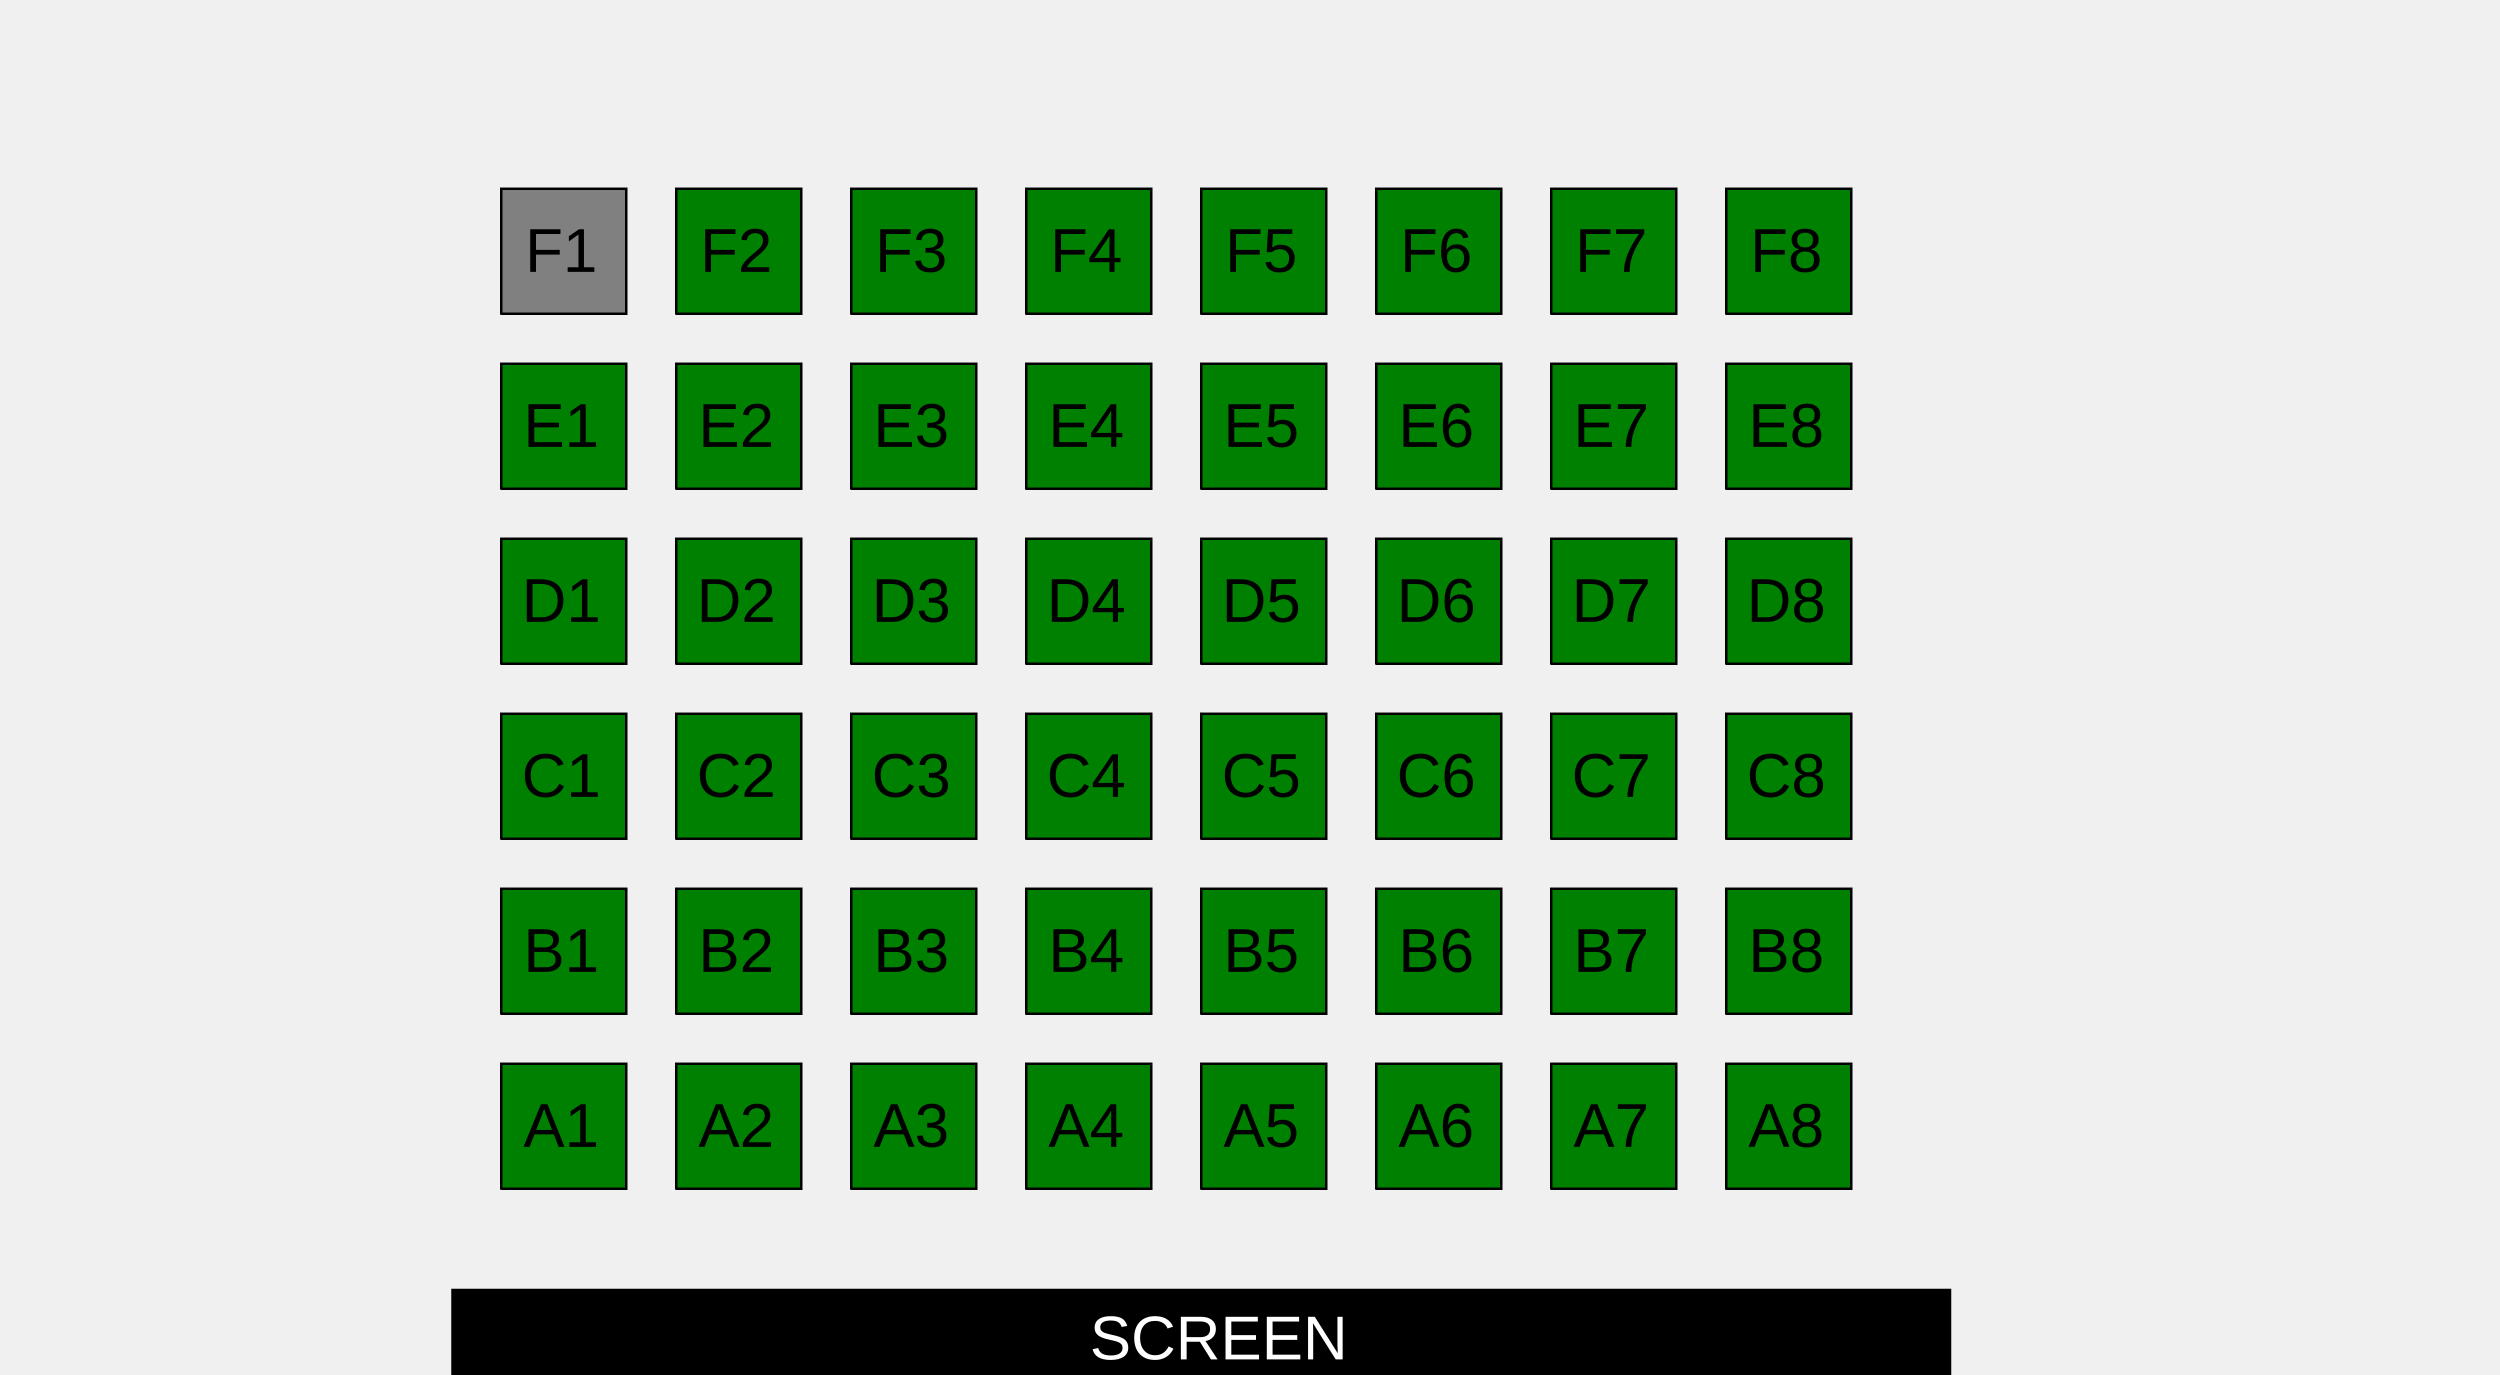
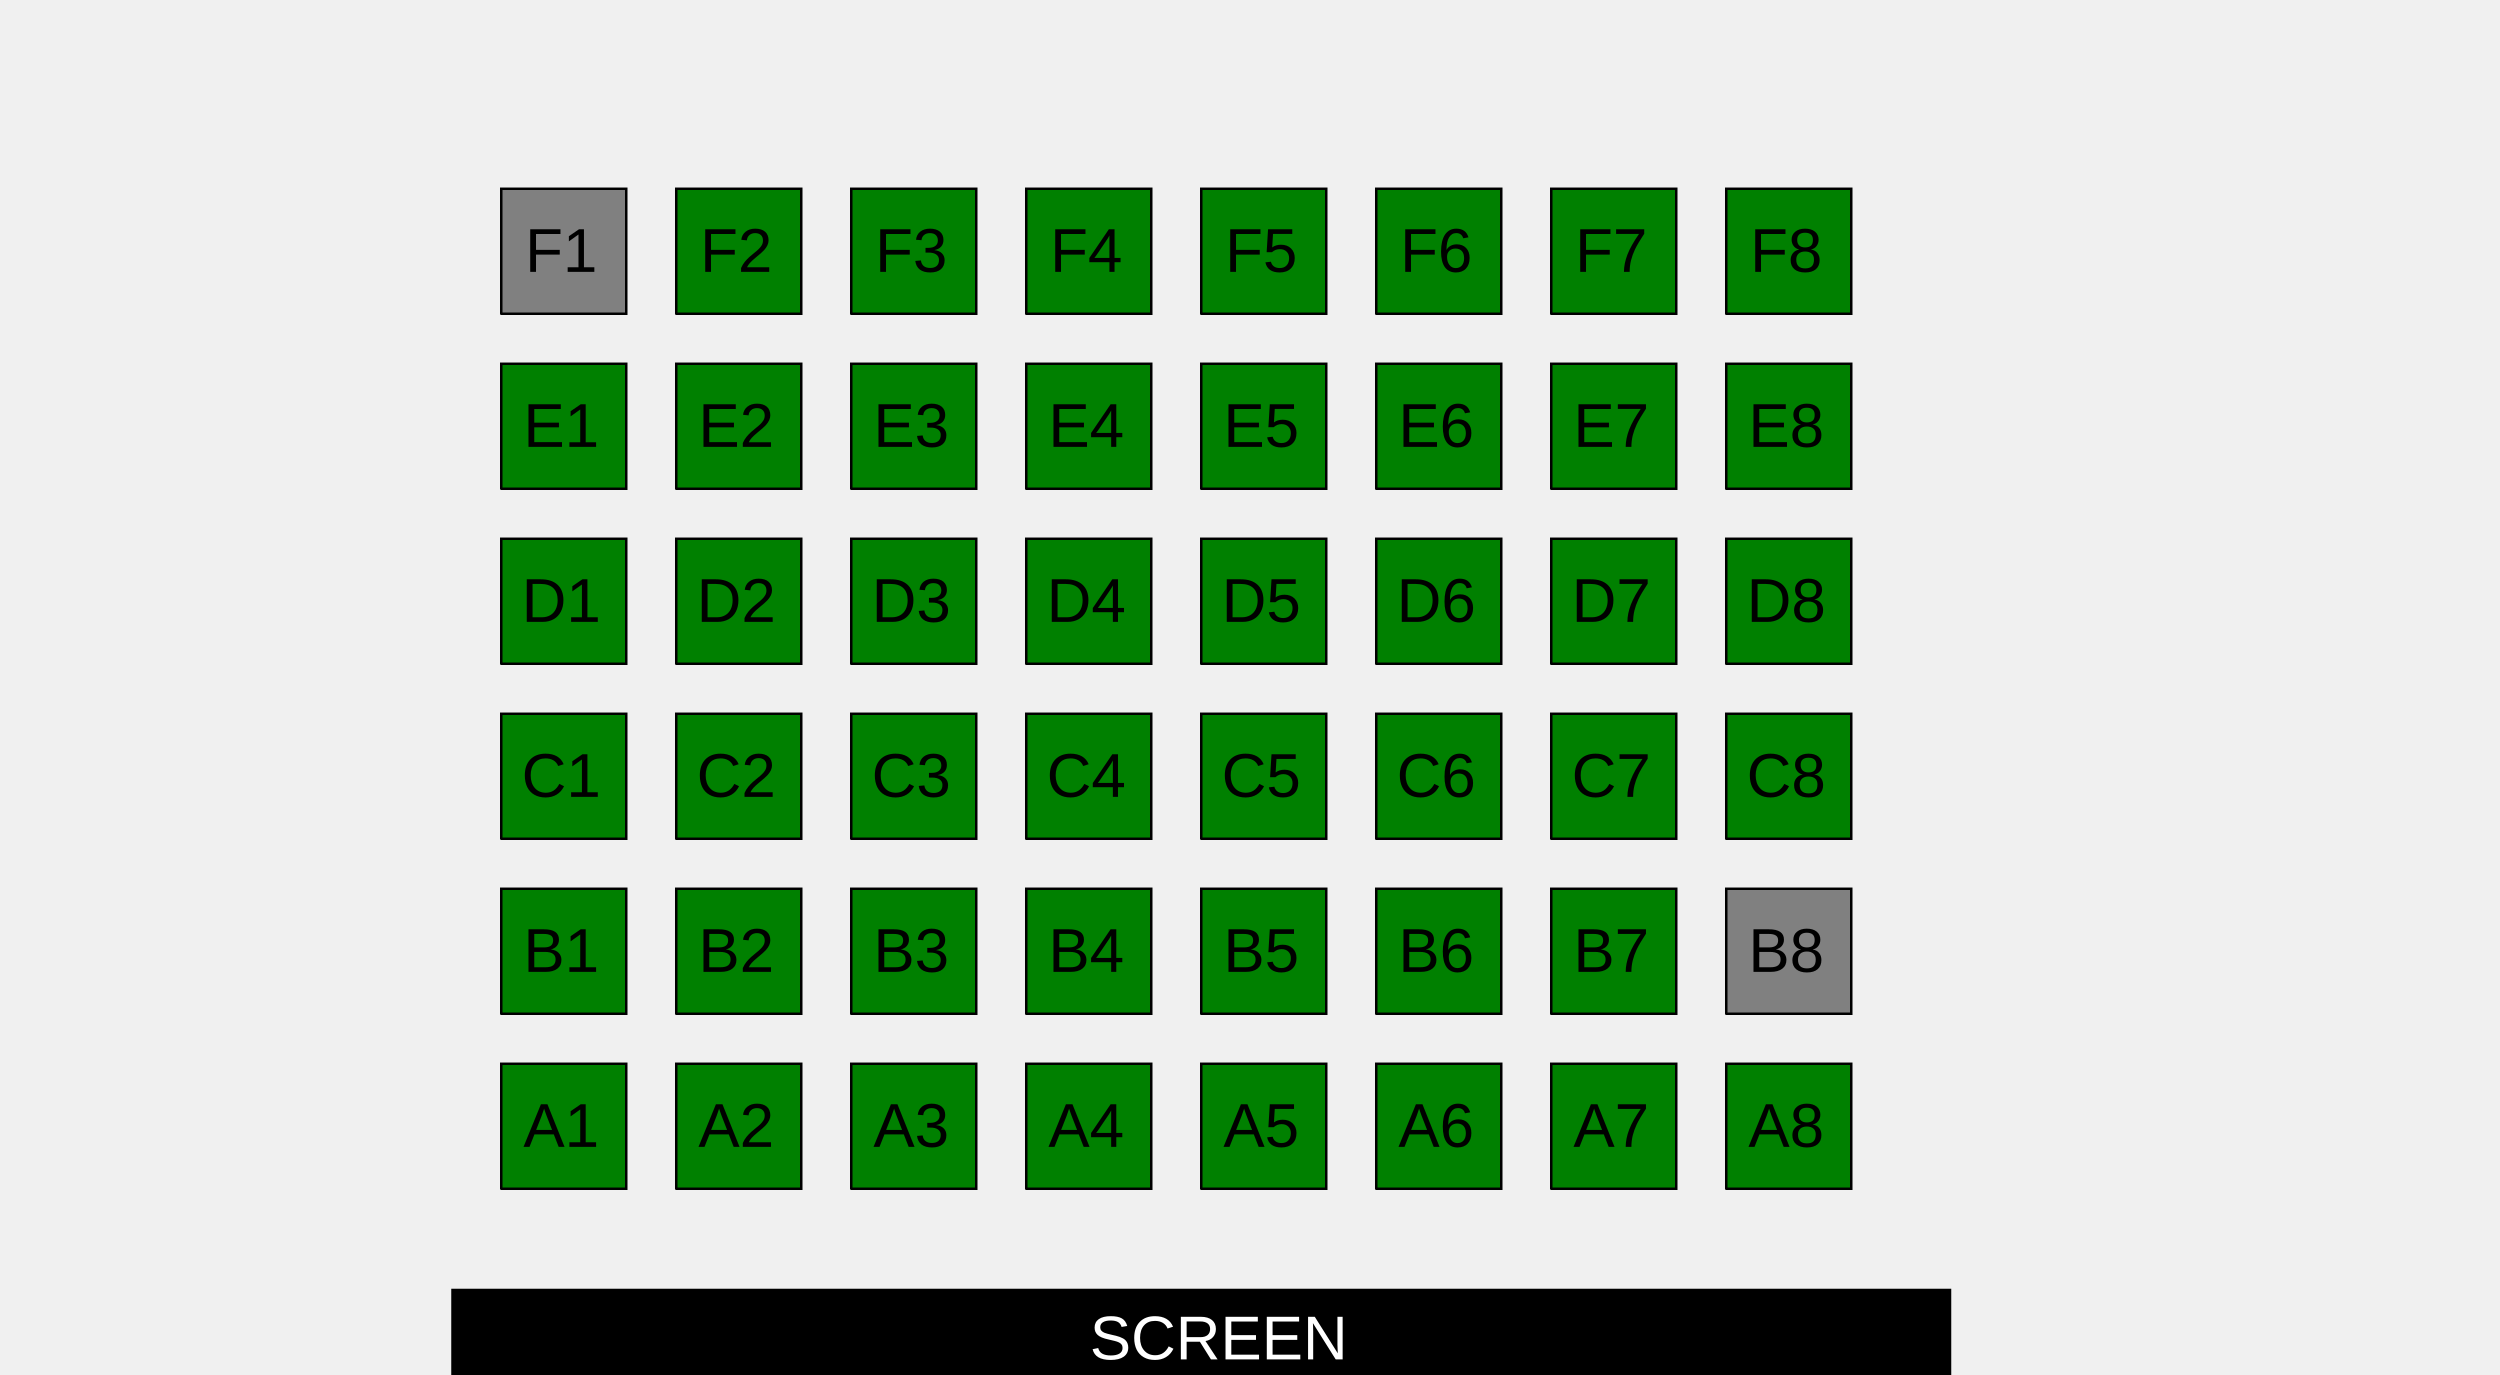
<svg xmlns="http://www.w3.org/2000/svg" baseProfile="full" height="550px" version="1.1" width="1000px">
  <defs />
  <polygon clip-path="url(#border_clip)" fill="#008000" fill-rule="evenodd" points="200.5,475.5 250.5,475.5 250.5,425.5 200.5,425.5 200.5,475.5" stroke-width="0" />
  <text clip-path="url(#border_clip)" fill="black" style="font-family: Arial; font-size: 24.75; font-style: normal;" text-anchor="middle" x="224.5" y="458.75">A1</text>
  <polygon clip-path="url(#border_clip)" fill="#008000" fill-rule="evenodd" points="270.5,475.5 320.5,475.5 320.5,425.5 270.5,425.5 270.5,475.5" stroke-width="0" />
  <text clip-path="url(#border_clip)" fill="black" style="font-family: Arial; font-size: 24.75; font-style: normal;" text-anchor="middle" x="294.5" y="458.75">A2</text>
  <polygon clip-path="url(#border_clip)" fill="#008000" fill-rule="evenodd" points="340.5,475.5 390.5,475.5 390.5,425.5 340.5,425.5 340.5,475.5" stroke-width="0" />
  <text clip-path="url(#border_clip)" fill="black" style="font-family: Arial; font-size: 24.75; font-style: normal;" text-anchor="middle" x="364.5" y="458.75">A3</text>
  <polygon clip-path="url(#border_clip)" fill="#008000" fill-rule="evenodd" points="410.5,475.5 460.5,475.5 460.5,425.5 410.5,425.5 410.5,475.5" stroke-width="0" />
  <text clip-path="url(#border_clip)" fill="black" style="font-family: Arial; font-size: 24.75; font-style: normal;" text-anchor="middle" x="434.5" y="458.75">A4</text>
  <polygon clip-path="url(#border_clip)" fill="#008000" fill-rule="evenodd" points="480.5,475.5 530.5,475.5 530.5,425.5 480.5,425.5 480.5,475.5" stroke-width="0" />
  <text clip-path="url(#border_clip)" fill="black" style="font-family: Arial; font-size: 24.75; font-style: normal;" text-anchor="middle" x="504.5" y="458.75">A5</text>
  <polygon clip-path="url(#border_clip)" fill="#008000" fill-rule="evenodd" points="550.5,475.5 600.5,475.5 600.5,425.5 550.5,425.5 550.5,475.5" stroke-width="0" />
  <text clip-path="url(#border_clip)" fill="black" style="font-family: Arial; font-size: 24.75; font-style: normal;" text-anchor="middle" x="574.5" y="458.75">A6</text>
  <polygon clip-path="url(#border_clip)" fill="#008000" fill-rule="evenodd" points="620.5,475.5 670.5,475.5 670.5,425.5 620.5,425.5 620.5,475.5" stroke-width="0" />
  <text clip-path="url(#border_clip)" fill="black" style="font-family: Arial; font-size: 24.75; font-style: normal;" text-anchor="middle" x="644.5" y="458.75">A7</text>
  <polygon clip-path="url(#border_clip)" fill="#008000" fill-rule="evenodd" points="690.5,475.5 740.5,475.5 740.5,425.5 690.5,425.5 690.5,475.5" stroke-width="0" />
  <text clip-path="url(#border_clip)" fill="black" style="font-family: Arial; font-size: 24.75; font-style: normal;" text-anchor="middle" x="714.5" y="458.75">A8</text>
  <polygon clip-path="url(#border_clip)" fill="#008000" fill-rule="evenodd" points="200.5,405.5 250.5,405.5 250.5,355.5 200.5,355.5 200.5,405.5" stroke-width="0" />
  <text clip-path="url(#border_clip)" fill="black" style="font-family: Arial; font-size: 24.75; font-style: normal;" text-anchor="middle" x="224.5" y="388.75">B1</text>
  <polygon clip-path="url(#border_clip)" fill="#008000" fill-rule="evenodd" points="270.5,405.5 320.5,405.5 320.5,355.5 270.5,355.5 270.5,405.5" stroke-width="0" />
  <text clip-path="url(#border_clip)" fill="black" style="font-family: Arial; font-size: 24.75; font-style: normal;" text-anchor="middle" x="294.5" y="388.75">B2</text>
  <polygon clip-path="url(#border_clip)" fill="#008000" fill-rule="evenodd" points="340.5,405.5 390.5,405.5 390.5,355.5 340.5,355.5 340.5,405.5" stroke-width="0" />
  <text clip-path="url(#border_clip)" fill="black" style="font-family: Arial; font-size: 24.75; font-style: normal;" text-anchor="middle" x="364.5" y="388.75">B3</text>
  <polygon clip-path="url(#border_clip)" fill="#008000" fill-rule="evenodd" points="410.5,405.5 460.5,405.5 460.5,355.5 410.5,355.5 410.5,405.5" stroke-width="0" />
  <text clip-path="url(#border_clip)" fill="black" style="font-family: Arial; font-size: 24.75; font-style: normal;" text-anchor="middle" x="434.5" y="388.75">B4</text>
  <polygon clip-path="url(#border_clip)" fill="#008000" fill-rule="evenodd" points="480.5,405.5 530.5,405.5 530.5,355.5 480.5,355.5 480.5,405.5" stroke-width="0" />
  <text clip-path="url(#border_clip)" fill="black" style="font-family: Arial; font-size: 24.75; font-style: normal;" text-anchor="middle" x="504.5" y="388.75">B5</text>
  <polygon clip-path="url(#border_clip)" fill="#008000" fill-rule="evenodd" points="550.5,405.5 600.5,405.5 600.5,355.5 550.5,355.5 550.5,405.5" stroke-width="0" />
  <text clip-path="url(#border_clip)" fill="black" style="font-family: Arial; font-size: 24.75; font-style: normal;" text-anchor="middle" x="574.5" y="388.75">B6</text>
  <polygon clip-path="url(#border_clip)" fill="#008000" fill-rule="evenodd" points="620.5,405.5 670.5,405.5 670.5,355.5 620.5,355.5 620.5,405.5" stroke-width="0" />
  <text clip-path="url(#border_clip)" fill="black" style="font-family: Arial; font-size: 24.75; font-style: normal;" text-anchor="middle" x="644.5" y="388.75">B7</text>
-   <polygon clip-path="url(#border_clip)" fill="#008000" fill-rule="evenodd" points="690.5,405.5 740.5,405.5 740.5,355.5 690.5,355.5 690.5,405.5" stroke-width="0" />
+   <polygon clip-path="url(#border_clip)" fill="#808080" fill-rule="evenodd" points="690.5,405.5 740.5,405.5 740.5,355.5 690.5,355.5 690.5,405.5" stroke-width="0" />
  <text clip-path="url(#border_clip)" fill="black" style="font-family: Arial; font-size: 24.75; font-style: normal;" text-anchor="middle" x="714.5" y="388.75">B8</text>
  <polygon clip-path="url(#border_clip)" fill="#008000" fill-rule="evenodd" points="200.5,335.5 250.5,335.5 250.5,285.5 200.5,285.5 200.5,335.5" stroke-width="0" />
  <text clip-path="url(#border_clip)" fill="black" style="font-family: Arial; font-size: 24.75; font-style: normal;" text-anchor="middle" x="224.5" y="318.75">C1</text>
  <polygon clip-path="url(#border_clip)" fill="#008000" fill-rule="evenodd" points="270.5,335.5 320.5,335.5 320.5,285.5 270.5,285.5 270.5,335.5" stroke-width="0" />
  <text clip-path="url(#border_clip)" fill="black" style="font-family: Arial; font-size: 24.75; font-style: normal;" text-anchor="middle" x="294.5" y="318.75">C2</text>
  <polygon clip-path="url(#border_clip)" fill="#008000" fill-rule="evenodd" points="340.5,335.5 390.5,335.5 390.5,285.5 340.5,285.5 340.5,335.5" stroke-width="0" />
  <text clip-path="url(#border_clip)" fill="black" style="font-family: Arial; font-size: 24.75; font-style: normal;" text-anchor="middle" x="364.5" y="318.75">C3</text>
  <polygon clip-path="url(#border_clip)" fill="#008000" fill-rule="evenodd" points="410.5,335.5 460.5,335.5 460.5,285.5 410.5,285.5 410.5,335.5" stroke-width="0" />
  <text clip-path="url(#border_clip)" fill="black" style="font-family: Arial; font-size: 24.75; font-style: normal;" text-anchor="middle" x="434.5" y="318.75">C4</text>
  <polygon clip-path="url(#border_clip)" fill="#008000" fill-rule="evenodd" points="480.5,335.5 530.5,335.5 530.5,285.5 480.5,285.5 480.5,335.5" stroke-width="0" />
  <text clip-path="url(#border_clip)" fill="black" style="font-family: Arial; font-size: 24.75; font-style: normal;" text-anchor="middle" x="504.5" y="318.75">C5</text>
  <polygon clip-path="url(#border_clip)" fill="#008000" fill-rule="evenodd" points="550.5,335.5 600.5,335.5 600.5,285.5 550.5,285.5 550.5,335.5" stroke-width="0" />
  <text clip-path="url(#border_clip)" fill="black" style="font-family: Arial; font-size: 24.75; font-style: normal;" text-anchor="middle" x="574.5" y="318.75">C6</text>
  <polygon clip-path="url(#border_clip)" fill="#008000" fill-rule="evenodd" points="620.5,335.5 670.5,335.5 670.5,285.5 620.5,285.5 620.5,335.5" stroke-width="0" />
  <text clip-path="url(#border_clip)" fill="black" style="font-family: Arial; font-size: 24.75; font-style: normal;" text-anchor="middle" x="644.5" y="318.75">C7</text>
  <polygon clip-path="url(#border_clip)" fill="#008000" fill-rule="evenodd" points="690.5,335.5 740.5,335.5 740.5,285.5 690.5,285.5 690.5,335.5" stroke-width="0" />
  <text clip-path="url(#border_clip)" fill="black" style="font-family: Arial; font-size: 24.75; font-style: normal;" text-anchor="middle" x="714.5" y="318.75">C8</text>
  <polygon clip-path="url(#border_clip)" fill="#008000" fill-rule="evenodd" points="200.5,265.5 250.5,265.5 250.5,215.5 200.5,215.5 200.5,265.5" stroke-width="0" />
  <text clip-path="url(#border_clip)" fill="black" style="font-family: Arial; font-size: 24.75; font-style: normal;" text-anchor="middle" x="224.5" y="248.75">D1</text>
  <polygon clip-path="url(#border_clip)" fill="#008000" fill-rule="evenodd" points="270.5,265.5 320.5,265.5 320.5,215.5 270.5,215.5 270.5,265.5" stroke-width="0" />
  <text clip-path="url(#border_clip)" fill="black" style="font-family: Arial; font-size: 24.75; font-style: normal;" text-anchor="middle" x="294.5" y="248.75">D2</text>
  <polygon clip-path="url(#border_clip)" fill="#008000" fill-rule="evenodd" points="340.5,265.5 390.5,265.5 390.5,215.5 340.5,215.5 340.5,265.5" stroke-width="0" />
  <text clip-path="url(#border_clip)" fill="black" style="font-family: Arial; font-size: 24.75; font-style: normal;" text-anchor="middle" x="364.5" y="248.75">D3</text>
  <polygon clip-path="url(#border_clip)" fill="#008000" fill-rule="evenodd" points="410.5,265.5 460.5,265.5 460.5,215.5 410.5,215.5 410.5,265.5" stroke-width="0" />
  <text clip-path="url(#border_clip)" fill="black" style="font-family: Arial; font-size: 24.75; font-style: normal;" text-anchor="middle" x="434.5" y="248.75">D4</text>
  <polygon clip-path="url(#border_clip)" fill="#008000" fill-rule="evenodd" points="480.5,265.5 530.5,265.5 530.5,215.5 480.5,215.5 480.5,265.5" stroke-width="0" />
  <text clip-path="url(#border_clip)" fill="black" style="font-family: Arial; font-size: 24.75; font-style: normal;" text-anchor="middle" x="504.5" y="248.75">D5</text>
  <polygon clip-path="url(#border_clip)" fill="#008000" fill-rule="evenodd" points="550.5,265.5 600.5,265.5 600.5,215.5 550.5,215.5 550.5,265.5" stroke-width="0" />
  <text clip-path="url(#border_clip)" fill="black" style="font-family: Arial; font-size: 24.75; font-style: normal;" text-anchor="middle" x="574.5" y="248.75">D6</text>
  <polygon clip-path="url(#border_clip)" fill="#008000" fill-rule="evenodd" points="620.5,265.5 670.5,265.5 670.5,215.5 620.5,215.5 620.5,265.5" stroke-width="0" />
  <text clip-path="url(#border_clip)" fill="black" style="font-family: Arial; font-size: 24.75; font-style: normal;" text-anchor="middle" x="644.5" y="248.75">D7</text>
  <polygon clip-path="url(#border_clip)" fill="#008000" fill-rule="evenodd" points="690.5,265.5 740.5,265.5 740.5,215.5 690.5,215.5 690.5,265.5" stroke-width="0" />
  <text clip-path="url(#border_clip)" fill="black" style="font-family: Arial; font-size: 24.75; font-style: normal;" text-anchor="middle" x="714.5" y="248.75">D8</text>
  <polygon clip-path="url(#border_clip)" fill="#008000" fill-rule="evenodd" points="200.5,195.5 250.5,195.5 250.5,145.5 200.5,145.5 200.5,195.5" stroke-width="0" />
  <text clip-path="url(#border_clip)" fill="black" style="font-family: Arial; font-size: 24.75; font-style: normal;" text-anchor="middle" x="224.5" y="178.75">E1</text>
  <polygon clip-path="url(#border_clip)" fill="#008000" fill-rule="evenodd" points="270.5,195.5 320.5,195.5 320.5,145.5 270.5,145.5 270.5,195.5" stroke-width="0" />
  <text clip-path="url(#border_clip)" fill="black" style="font-family: Arial; font-size: 24.75; font-style: normal;" text-anchor="middle" x="294.5" y="178.75">E2</text>
  <polygon clip-path="url(#border_clip)" fill="#008000" fill-rule="evenodd" points="340.5,195.5 390.5,195.5 390.5,145.5 340.5,145.5 340.5,195.5" stroke-width="0" />
  <text clip-path="url(#border_clip)" fill="black" style="font-family: Arial; font-size: 24.75; font-style: normal;" text-anchor="middle" x="364.5" y="178.75">E3</text>
  <polygon clip-path="url(#border_clip)" fill="#008000" fill-rule="evenodd" points="410.5,195.5 460.5,195.5 460.5,145.5 410.5,145.5 410.5,195.5" stroke-width="0" />
  <text clip-path="url(#border_clip)" fill="black" style="font-family: Arial; font-size: 24.75; font-style: normal;" text-anchor="middle" x="434.5" y="178.75">E4</text>
  <polygon clip-path="url(#border_clip)" fill="#008000" fill-rule="evenodd" points="480.5,195.5 530.5,195.5 530.5,145.5 480.5,145.5 480.5,195.5" stroke-width="0" />
  <text clip-path="url(#border_clip)" fill="black" style="font-family: Arial; font-size: 24.75; font-style: normal;" text-anchor="middle" x="504.5" y="178.75">E5</text>
  <polygon clip-path="url(#border_clip)" fill="#008000" fill-rule="evenodd" points="550.5,195.5 600.5,195.5 600.5,145.5 550.5,145.5 550.5,195.5" stroke-width="0" />
  <text clip-path="url(#border_clip)" fill="black" style="font-family: Arial; font-size: 24.75; font-style: normal;" text-anchor="middle" x="574.5" y="178.75">E6</text>
  <polygon clip-path="url(#border_clip)" fill="#008000" fill-rule="evenodd" points="620.5,195.5 670.5,195.5 670.5,145.5 620.5,145.5 620.5,195.5" stroke-width="0" />
  <text clip-path="url(#border_clip)" fill="black" style="font-family: Arial; font-size: 24.75; font-style: normal;" text-anchor="middle" x="644.5" y="178.75">E7</text>
  <polygon clip-path="url(#border_clip)" fill="#008000" fill-rule="evenodd" points="690.5,195.5 740.5,195.5 740.5,145.5 690.5,145.5 690.5,195.5" stroke-width="0" />
  <text clip-path="url(#border_clip)" fill="black" style="font-family: Arial; font-size: 24.75; font-style: normal;" text-anchor="middle" x="714.5" y="178.75">E8</text>
  <polygon clip-path="url(#border_clip)" fill="#808080" fill-rule="evenodd" points="200.5,125.5 250.5,125.5 250.5,75.5 200.5,75.5 200.5,125.5" stroke-width="0" />
  <text clip-path="url(#border_clip)" fill="black" style="font-family: Arial; font-size: 24.75; font-style: normal;" text-anchor="middle" x="224.5" y="108.75">F1</text>
  <polygon clip-path="url(#border_clip)" fill="#008000" fill-rule="evenodd" points="270.5,125.5 320.5,125.5 320.5,75.5 270.5,75.5 270.5,125.5" stroke-width="0" />
  <text clip-path="url(#border_clip)" fill="black" style="font-family: Arial; font-size: 24.75; font-style: normal;" text-anchor="middle" x="294.5" y="108.75">F2</text>
  <polygon clip-path="url(#border_clip)" fill="#008000" fill-rule="evenodd" points="340.5,125.5 390.5,125.5 390.5,75.5 340.5,75.5 340.5,125.5" stroke-width="0" />
  <text clip-path="url(#border_clip)" fill="black" style="font-family: Arial; font-size: 24.75; font-style: normal;" text-anchor="middle" x="364.5" y="108.75">F3</text>
  <polygon clip-path="url(#border_clip)" fill="#008000" fill-rule="evenodd" points="410.5,125.5 460.5,125.5 460.5,75.5 410.5,75.5 410.5,125.5" stroke-width="0" />
  <text clip-path="url(#border_clip)" fill="black" style="font-family: Arial; font-size: 24.75; font-style: normal;" text-anchor="middle" x="434.5" y="108.75">F4</text>
  <polygon clip-path="url(#border_clip)" fill="#008000" fill-rule="evenodd" points="480.5,125.5 530.5,125.5 530.5,75.5 480.5,75.5 480.5,125.5" stroke-width="0" />
  <text clip-path="url(#border_clip)" fill="black" style="font-family: Arial; font-size: 24.75; font-style: normal;" text-anchor="middle" x="504.5" y="108.75">F5</text>
  <polygon clip-path="url(#border_clip)" fill="#008000" fill-rule="evenodd" points="550.5,125.5 600.5,125.5 600.5,75.5 550.5,75.5 550.5,125.5" stroke-width="0" />
  <text clip-path="url(#border_clip)" fill="black" style="font-family: Arial; font-size: 24.75; font-style: normal;" text-anchor="middle" x="574.5" y="108.75">F6</text>
  <polygon clip-path="url(#border_clip)" fill="#008000" fill-rule="evenodd" points="620.5,125.5 670.5,125.5 670.5,75.5 620.5,75.5 620.5,125.5" stroke-width="0" />
  <text clip-path="url(#border_clip)" fill="black" style="font-family: Arial; font-size: 24.75; font-style: normal;" text-anchor="middle" x="644.5" y="108.75">F7</text>
  <polygon clip-path="url(#border_clip)" fill="#008000" fill-rule="evenodd" points="690.5,125.5 740.5,125.5 740.5,75.5 690.5,75.5 690.5,125.5" stroke-width="0" />
  <text clip-path="url(#border_clip)" fill="black" style="font-family: Arial; font-size: 24.75; font-style: normal;" text-anchor="middle" x="714.5" y="108.75">F8</text>
  <polygon clip-path="url(#border_clip)" fill="black" fill-rule="evenodd" points="715.5,115.5 180.5,565.5 780.5,565.5 780.5,515.5 180.5,515.5 180.5,565.5" stroke-width="0" />
  <text clip-path="url(#border_clip)" fill="#ffffff" style="font-family: Arial; font-size: 24.75; font-style: normal;" text-anchor="middle" x="487.5" y="543.75">SCREEN</text>
  <polyline clip-path="url(#border_clip)" fill="none" points="200.5,475.5 250.5,475.5 250.5,425.5 200.5,425.5 200.5,475.5" stroke="black" stroke-linecap="round" stroke-width="1" />
  <polyline clip-path="url(#border_clip)" fill="none" points="270.5,475.5 320.5,475.5 320.5,425.5 270.5,425.5 270.5,475.5" stroke="black" stroke-linecap="round" stroke-width="1" />
  <polyline clip-path="url(#border_clip)" fill="none" points="340.5,475.5 390.5,475.5 390.5,425.5 340.5,425.5 340.5,475.5" stroke="black" stroke-linecap="round" stroke-width="1" />
  <polyline clip-path="url(#border_clip)" fill="none" points="410.5,475.5 460.5,475.5 460.5,425.5 410.5,425.5 410.5,475.5" stroke="black" stroke-linecap="round" stroke-width="1" />
  <polyline clip-path="url(#border_clip)" fill="none" points="480.5,475.5 530.5,475.5 530.5,425.5 480.5,425.5 480.5,475.5" stroke="black" stroke-linecap="round" stroke-width="1" />
  <polyline clip-path="url(#border_clip)" fill="none" points="550.5,475.5 600.5,475.5 600.5,425.5 550.5,425.5 550.5,475.5" stroke="black" stroke-linecap="round" stroke-width="1" />
  <polyline clip-path="url(#border_clip)" fill="none" points="620.5,475.5 670.5,475.5 670.5,425.5 620.5,425.5 620.5,475.5" stroke="black" stroke-linecap="round" stroke-width="1" />
  <polyline clip-path="url(#border_clip)" fill="none" points="690.5,475.5 740.5,475.5 740.5,425.5 690.5,425.5 690.5,475.5" stroke="black" stroke-linecap="round" stroke-width="1" />
  <polyline clip-path="url(#border_clip)" fill="none" points="200.5,405.5 250.5,405.5 250.5,355.5 200.5,355.5 200.5,405.5" stroke="black" stroke-linecap="round" stroke-width="1" />
  <polyline clip-path="url(#border_clip)" fill="none" points="270.5,405.5 320.5,405.5 320.5,355.5 270.5,355.5 270.5,405.5" stroke="black" stroke-linecap="round" stroke-width="1" />
  <polyline clip-path="url(#border_clip)" fill="none" points="340.5,405.5 390.5,405.5 390.5,355.5 340.5,355.5 340.5,405.5" stroke="black" stroke-linecap="round" stroke-width="1" />
  <polyline clip-path="url(#border_clip)" fill="none" points="410.5,405.5 460.5,405.5 460.5,355.5 410.5,355.5 410.5,405.5" stroke="black" stroke-linecap="round" stroke-width="1" />
  <polyline clip-path="url(#border_clip)" fill="none" points="480.5,405.5 530.5,405.5 530.5,355.5 480.5,355.5 480.5,405.5" stroke="black" stroke-linecap="round" stroke-width="1" />
  <polyline clip-path="url(#border_clip)" fill="none" points="550.5,405.5 600.5,405.5 600.5,355.5 550.5,355.5 550.5,405.5" stroke="black" stroke-linecap="round" stroke-width="1" />
  <polyline clip-path="url(#border_clip)" fill="none" points="620.5,405.5 670.5,405.5 670.5,355.5 620.5,355.5 620.5,405.5" stroke="black" stroke-linecap="round" stroke-width="1" />
  <polyline clip-path="url(#border_clip)" fill="none" points="690.5,405.5 740.5,405.5 740.5,355.5 690.5,355.5 690.5,405.5" stroke="black" stroke-linecap="round" stroke-width="1" />
  <polyline clip-path="url(#border_clip)" fill="none" points="200.5,335.5 250.5,335.5 250.5,285.5 200.5,285.5 200.5,335.5" stroke="black" stroke-linecap="round" stroke-width="1" />
  <polyline clip-path="url(#border_clip)" fill="none" points="270.5,335.5 320.5,335.5 320.5,285.5 270.5,285.5 270.5,335.5" stroke="black" stroke-linecap="round" stroke-width="1" />
  <polyline clip-path="url(#border_clip)" fill="none" points="340.5,335.5 390.5,335.5 390.5,285.5 340.5,285.5 340.5,335.5" stroke="black" stroke-linecap="round" stroke-width="1" />
  <polyline clip-path="url(#border_clip)" fill="none" points="410.5,335.5 460.5,335.5 460.5,285.5 410.5,285.5 410.5,335.5" stroke="black" stroke-linecap="round" stroke-width="1" />
  <polyline clip-path="url(#border_clip)" fill="none" points="480.5,335.5 530.5,335.5 530.5,285.5 480.5,285.5 480.5,335.5" stroke="black" stroke-linecap="round" stroke-width="1" />
  <polyline clip-path="url(#border_clip)" fill="none" points="550.5,335.5 600.5,335.5 600.5,285.5 550.5,285.5 550.5,335.5" stroke="black" stroke-linecap="round" stroke-width="1" />
  <polyline clip-path="url(#border_clip)" fill="none" points="620.5,335.5 670.5,335.5 670.5,285.5 620.5,285.5 620.5,335.5" stroke="black" stroke-linecap="round" stroke-width="1" />
  <polyline clip-path="url(#border_clip)" fill="none" points="690.5,335.5 740.5,335.5 740.5,285.5 690.5,285.5 690.5,335.5" stroke="black" stroke-linecap="round" stroke-width="1" />
  <polyline clip-path="url(#border_clip)" fill="none" points="200.5,265.5 250.5,265.5 250.5,215.5 200.5,215.5 200.5,265.5" stroke="black" stroke-linecap="round" stroke-width="1" />
  <polyline clip-path="url(#border_clip)" fill="none" points="270.5,265.5 320.5,265.5 320.5,215.5 270.5,215.5 270.5,265.5" stroke="black" stroke-linecap="round" stroke-width="1" />
  <polyline clip-path="url(#border_clip)" fill="none" points="340.5,265.5 390.5,265.5 390.5,215.5 340.5,215.5 340.5,265.5" stroke="black" stroke-linecap="round" stroke-width="1" />
  <polyline clip-path="url(#border_clip)" fill="none" points="410.5,265.5 460.5,265.5 460.5,215.5 410.5,215.5 410.5,265.5" stroke="black" stroke-linecap="round" stroke-width="1" />
  <polyline clip-path="url(#border_clip)" fill="none" points="480.5,265.5 530.5,265.5 530.5,215.5 480.5,215.5 480.5,265.5" stroke="black" stroke-linecap="round" stroke-width="1" />
  <polyline clip-path="url(#border_clip)" fill="none" points="550.5,265.5 600.5,265.5 600.5,215.5 550.5,215.5 550.5,265.5" stroke="black" stroke-linecap="round" stroke-width="1" />
  <polyline clip-path="url(#border_clip)" fill="none" points="620.5,265.5 670.5,265.5 670.5,215.5 620.5,215.5 620.5,265.5" stroke="black" stroke-linecap="round" stroke-width="1" />
  <polyline clip-path="url(#border_clip)" fill="none" points="690.5,265.5 740.5,265.5 740.5,215.5 690.5,215.5 690.5,265.5" stroke="black" stroke-linecap="round" stroke-width="1" />
  <polyline clip-path="url(#border_clip)" fill="none" points="200.5,195.5 250.5,195.5 250.5,145.5 200.5,145.5 200.5,195.5" stroke="black" stroke-linecap="round" stroke-width="1" />
  <polyline clip-path="url(#border_clip)" fill="none" points="270.5,195.5 320.5,195.5 320.5,145.5 270.5,145.5 270.5,195.5" stroke="black" stroke-linecap="round" stroke-width="1" />
  <polyline clip-path="url(#border_clip)" fill="none" points="340.5,195.5 390.5,195.5 390.5,145.5 340.5,145.5 340.5,195.5" stroke="black" stroke-linecap="round" stroke-width="1" />
  <polyline clip-path="url(#border_clip)" fill="none" points="410.5,195.5 460.5,195.5 460.5,145.5 410.5,145.5 410.5,195.5" stroke="black" stroke-linecap="round" stroke-width="1" />
  <polyline clip-path="url(#border_clip)" fill="none" points="480.5,195.5 530.5,195.5 530.5,145.5 480.5,145.5 480.5,195.5" stroke="black" stroke-linecap="round" stroke-width="1" />
  <polyline clip-path="url(#border_clip)" fill="none" points="550.5,195.5 600.5,195.5 600.5,145.5 550.5,145.5 550.5,195.5" stroke="black" stroke-linecap="round" stroke-width="1" />
  <polyline clip-path="url(#border_clip)" fill="none" points="620.5,195.5 670.5,195.5 670.5,145.5 620.5,145.5 620.5,195.5" stroke="black" stroke-linecap="round" stroke-width="1" />
  <polyline clip-path="url(#border_clip)" fill="none" points="690.5,195.5 740.5,195.5 740.5,145.5 690.5,145.5 690.5,195.5" stroke="black" stroke-linecap="round" stroke-width="1" />
  <polyline clip-path="url(#border_clip)" fill="none" points="200.5,125.5 250.5,125.5 250.5,75.5 200.5,75.5 200.5,125.5" stroke="black" stroke-linecap="round" stroke-width="1" />
  <polyline clip-path="url(#border_clip)" fill="none" points="270.5,125.5 320.5,125.5 320.5,75.5 270.5,75.5 270.5,125.5" stroke="black" stroke-linecap="round" stroke-width="1" />
  <polyline clip-path="url(#border_clip)" fill="none" points="340.5,125.5 390.5,125.5 390.5,75.5 340.5,75.5 340.5,125.5" stroke="black" stroke-linecap="round" stroke-width="1" />
  <polyline clip-path="url(#border_clip)" fill="none" points="410.5,125.5 460.5,125.5 460.5,75.5 410.5,75.5 410.5,125.5" stroke="black" stroke-linecap="round" stroke-width="1" />
  <polyline clip-path="url(#border_clip)" fill="none" points="480.5,125.5 530.5,125.5 530.5,75.5 480.5,75.5 480.5,125.5" stroke="black" stroke-linecap="round" stroke-width="1" />
  <polyline clip-path="url(#border_clip)" fill="none" points="550.5,125.5 600.5,125.5 600.5,75.5 550.5,75.5 550.5,125.5" stroke="black" stroke-linecap="round" stroke-width="1" />
  <polyline clip-path="url(#border_clip)" fill="none" points="620.5,125.5 670.5,125.5 670.5,75.5 620.5,75.5 620.5,125.5" stroke="black" stroke-linecap="round" stroke-width="1" />
  <polyline clip-path="url(#border_clip)" fill="none" points="690.5,125.5 740.5,125.5 740.5,75.5 690.5,75.5 690.5,125.5" stroke="black" stroke-linecap="round" stroke-width="1" />
</svg>
